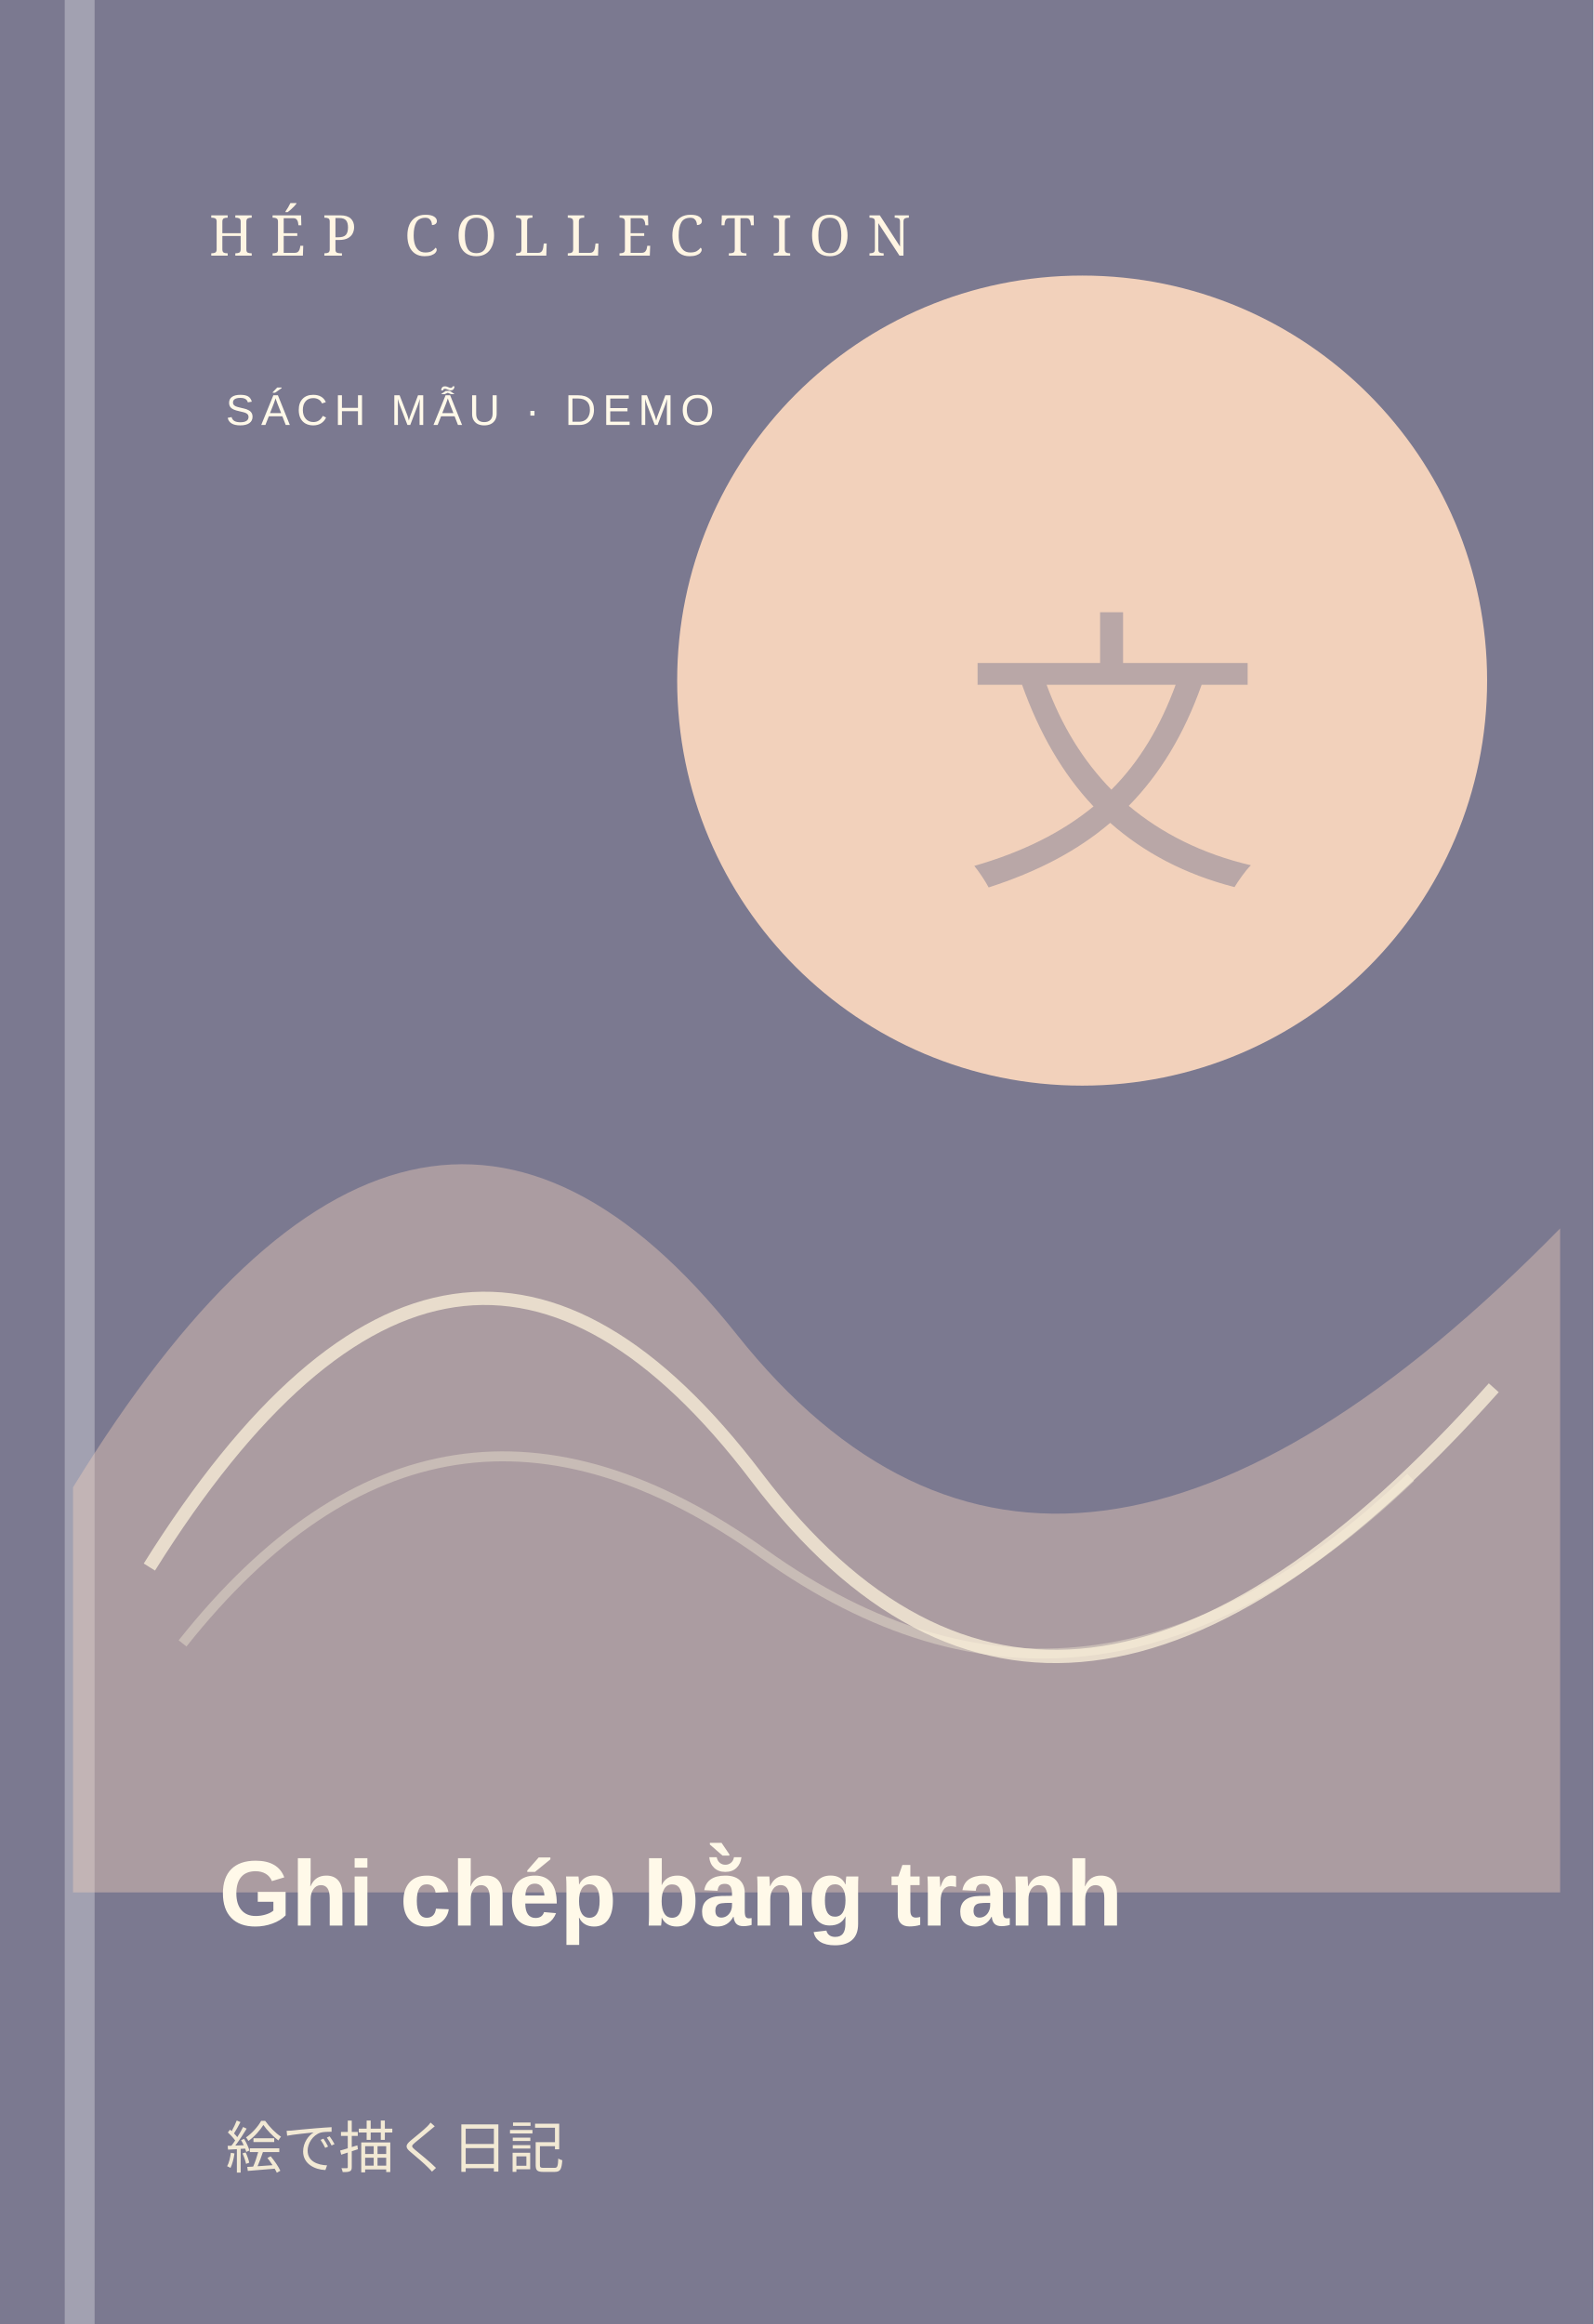
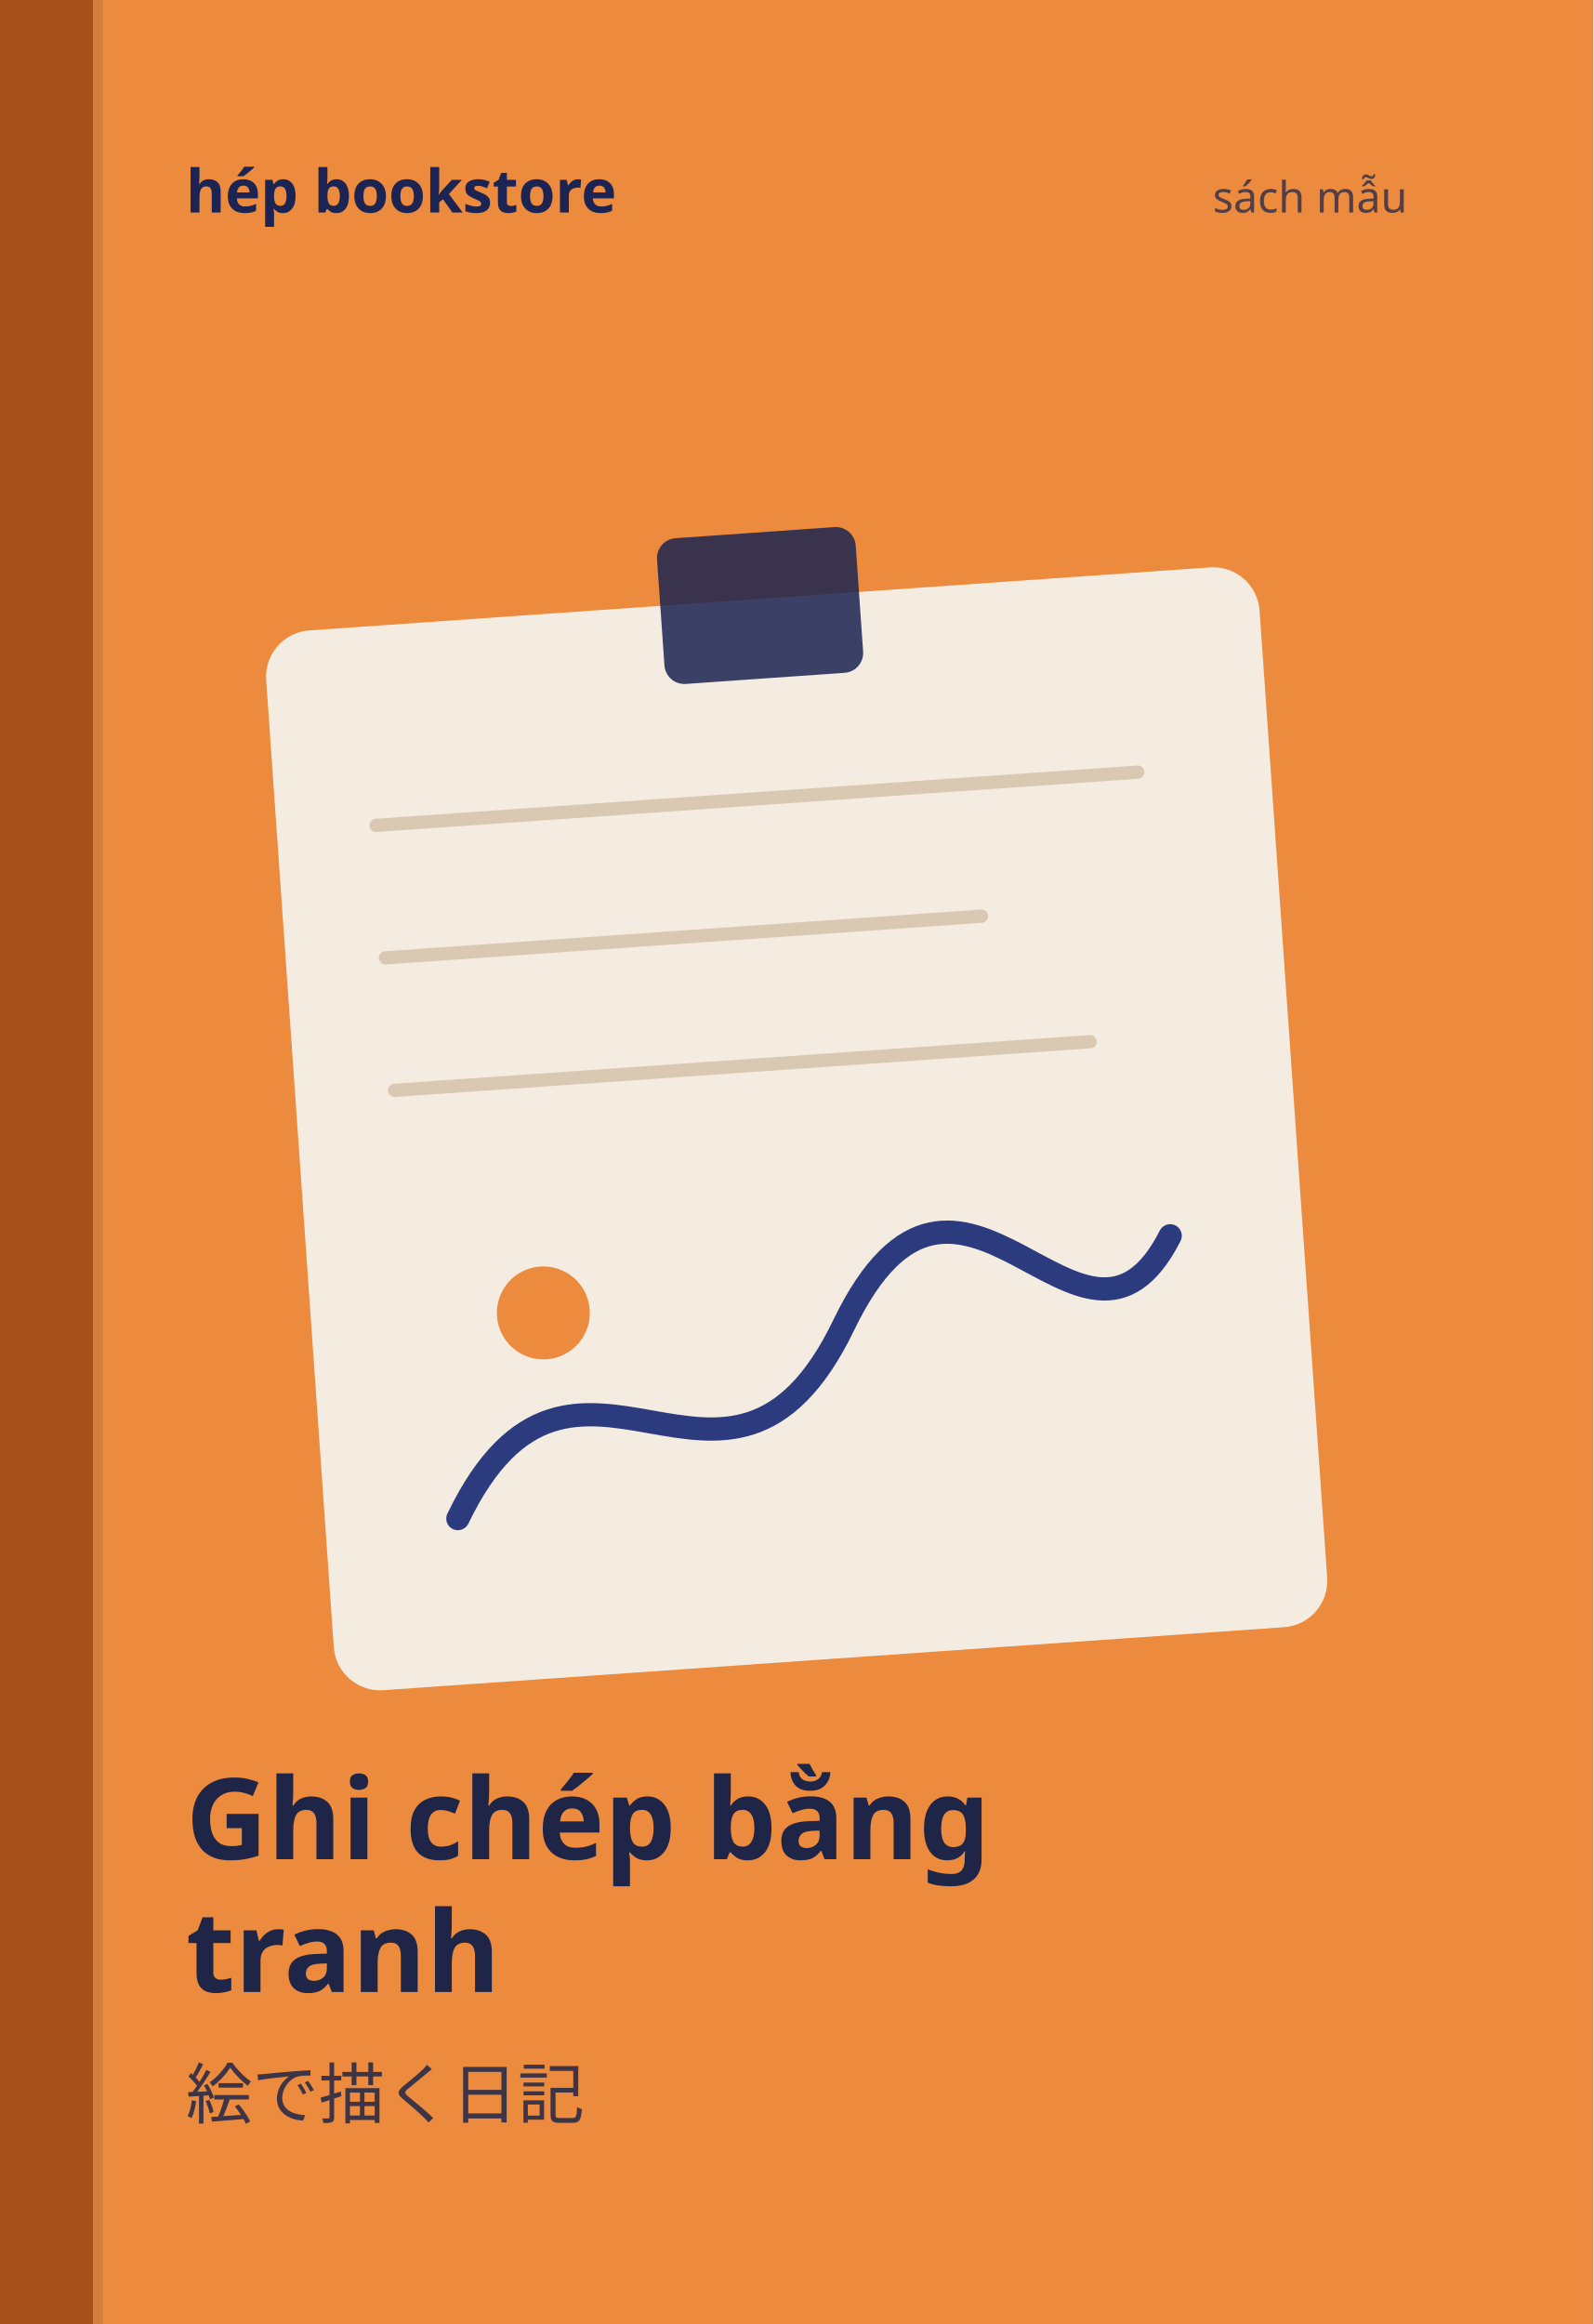
<svg xmlns="http://www.w3.org/2000/svg" width="480" height="700" viewBox="0 0 480 700" role="img" aria-label="Bìa minh họa Ghi chép bằng tranh">
-   <rect width="480" height="700" fill="#7b7990" />
-   <path d="M24 0 L24 700" stroke="#ffffff" stroke-opacity=".3" stroke-width="9" />
-   <circle cx="326" cy="205" r="122" fill="#f2d1bb" />
-   <path d="M22 448 Q125 280 222 402 T470 370 L470 570 L22 570" fill="#f2d1bb" fill-opacity=".4" />
-   <path d="M45 472 Q137 325 228 445 T450 418" fill="none" stroke="#fff5dc" stroke-opacity=".72" stroke-width="4" />
-   <path d="M55 495 Q132 398 230 468 T425 445" fill="none" stroke="#fff5dc" stroke-opacity=".35" stroke-width="3" />
-   <text x="63" y="77" font-family="Georgia,serif" font-size="17" letter-spacing="5" fill="#fff5e3">HÉP COLLECTION</text>
-   <text x="66" y="580" font-family="Arial,sans-serif" font-weight="bold" font-size="28" fill="#fff9e9">Ghi chép bằng tranh</text>
-   <text x="66" y="615" font-family="Arial,sans-serif" font-weight="bold" font-size="26" fill="#fff9e9" />
-   <text x="68" y="653" font-family="sans-serif" font-size="17" fill="#fff5dc" opacity=".9">絵で描く日記</text>
-   <text x="290" y="260" font-family="serif" font-size="90" fill="#7b7990" fill-opacity=".48">文</text>
-   <text x="68" y="128" font-family="Arial" font-size="13" fill="#fff9e9" letter-spacing="2">SÁCH MẪU · DEMO</text>
+   <rect width="480" height="700" fill="#ec8a3d" />
+   <g transform="rotate(-4 240 340)">
+     <rect x="90" y="180" width="300" height="320" rx="14" fill="#f4ece0" />
+     <path d="M120 240 H350 M120 280 H300 M120 320 H330" stroke="#d9c9b2" stroke-width="4" stroke-linecap="round" />
+     <path d="M130 450 C170 380 210 470 250 400 S320 430 350 380" fill="none" stroke="#2c3a7e" stroke-width="7" stroke-linecap="round" />
+     <circle cx="320" cy="380" r="0" />
+     <circle cx="160" cy="390" r="14" fill="#ec8a3d" />
+   </g>
+   <rect x="210" y="160" width="60" height="44" rx="6" fill="#1b2452" fill-opacity=".85" transform="rotate(-4 240 340)" />
+   <rect width="28" height="700" fill="#a8501a" />
+   <rect x="28" width="3" height="700" fill="#1f2547" fill-opacity=".12" />
+   <text x="56" y="64" font-family="'Baloo 2','Be Vietnam Pro','Segoe UI',system-ui,sans-serif" font-weight="600" font-size="18" fill="#1b2452">hép bookstore</text>
+   <text x="424" y="64" text-anchor="end" font-family="'Baloo 2','Be Vietnam Pro','Segoe UI',system-ui,sans-serif" font-size="13" fill="#1f2547" fill-opacity=".75">sách mẫu</text>
+   <text x="56" y="560" font-family="'Baloo 2','Be Vietnam Pro','Segoe UI',system-ui,sans-serif" font-weight="700" font-size="34" fill="#1f2547">Ghi chép bằng</text>
+   <text x="56" y="600" font-family="'Baloo 2','Be Vietnam Pro','Segoe UI',system-ui,sans-serif" font-weight="700" font-size="34" fill="#1f2547">tranh</text>
+   <text x="56" y="638" font-family="'Zen Maru Gothic','Hiragino Maru Gothic ProN','Noto Sans JP',sans-serif" font-weight="500" font-size="20" fill="#1f2547" fill-opacity=".85" lang="ja">絵で描く日記</text>
</svg>
